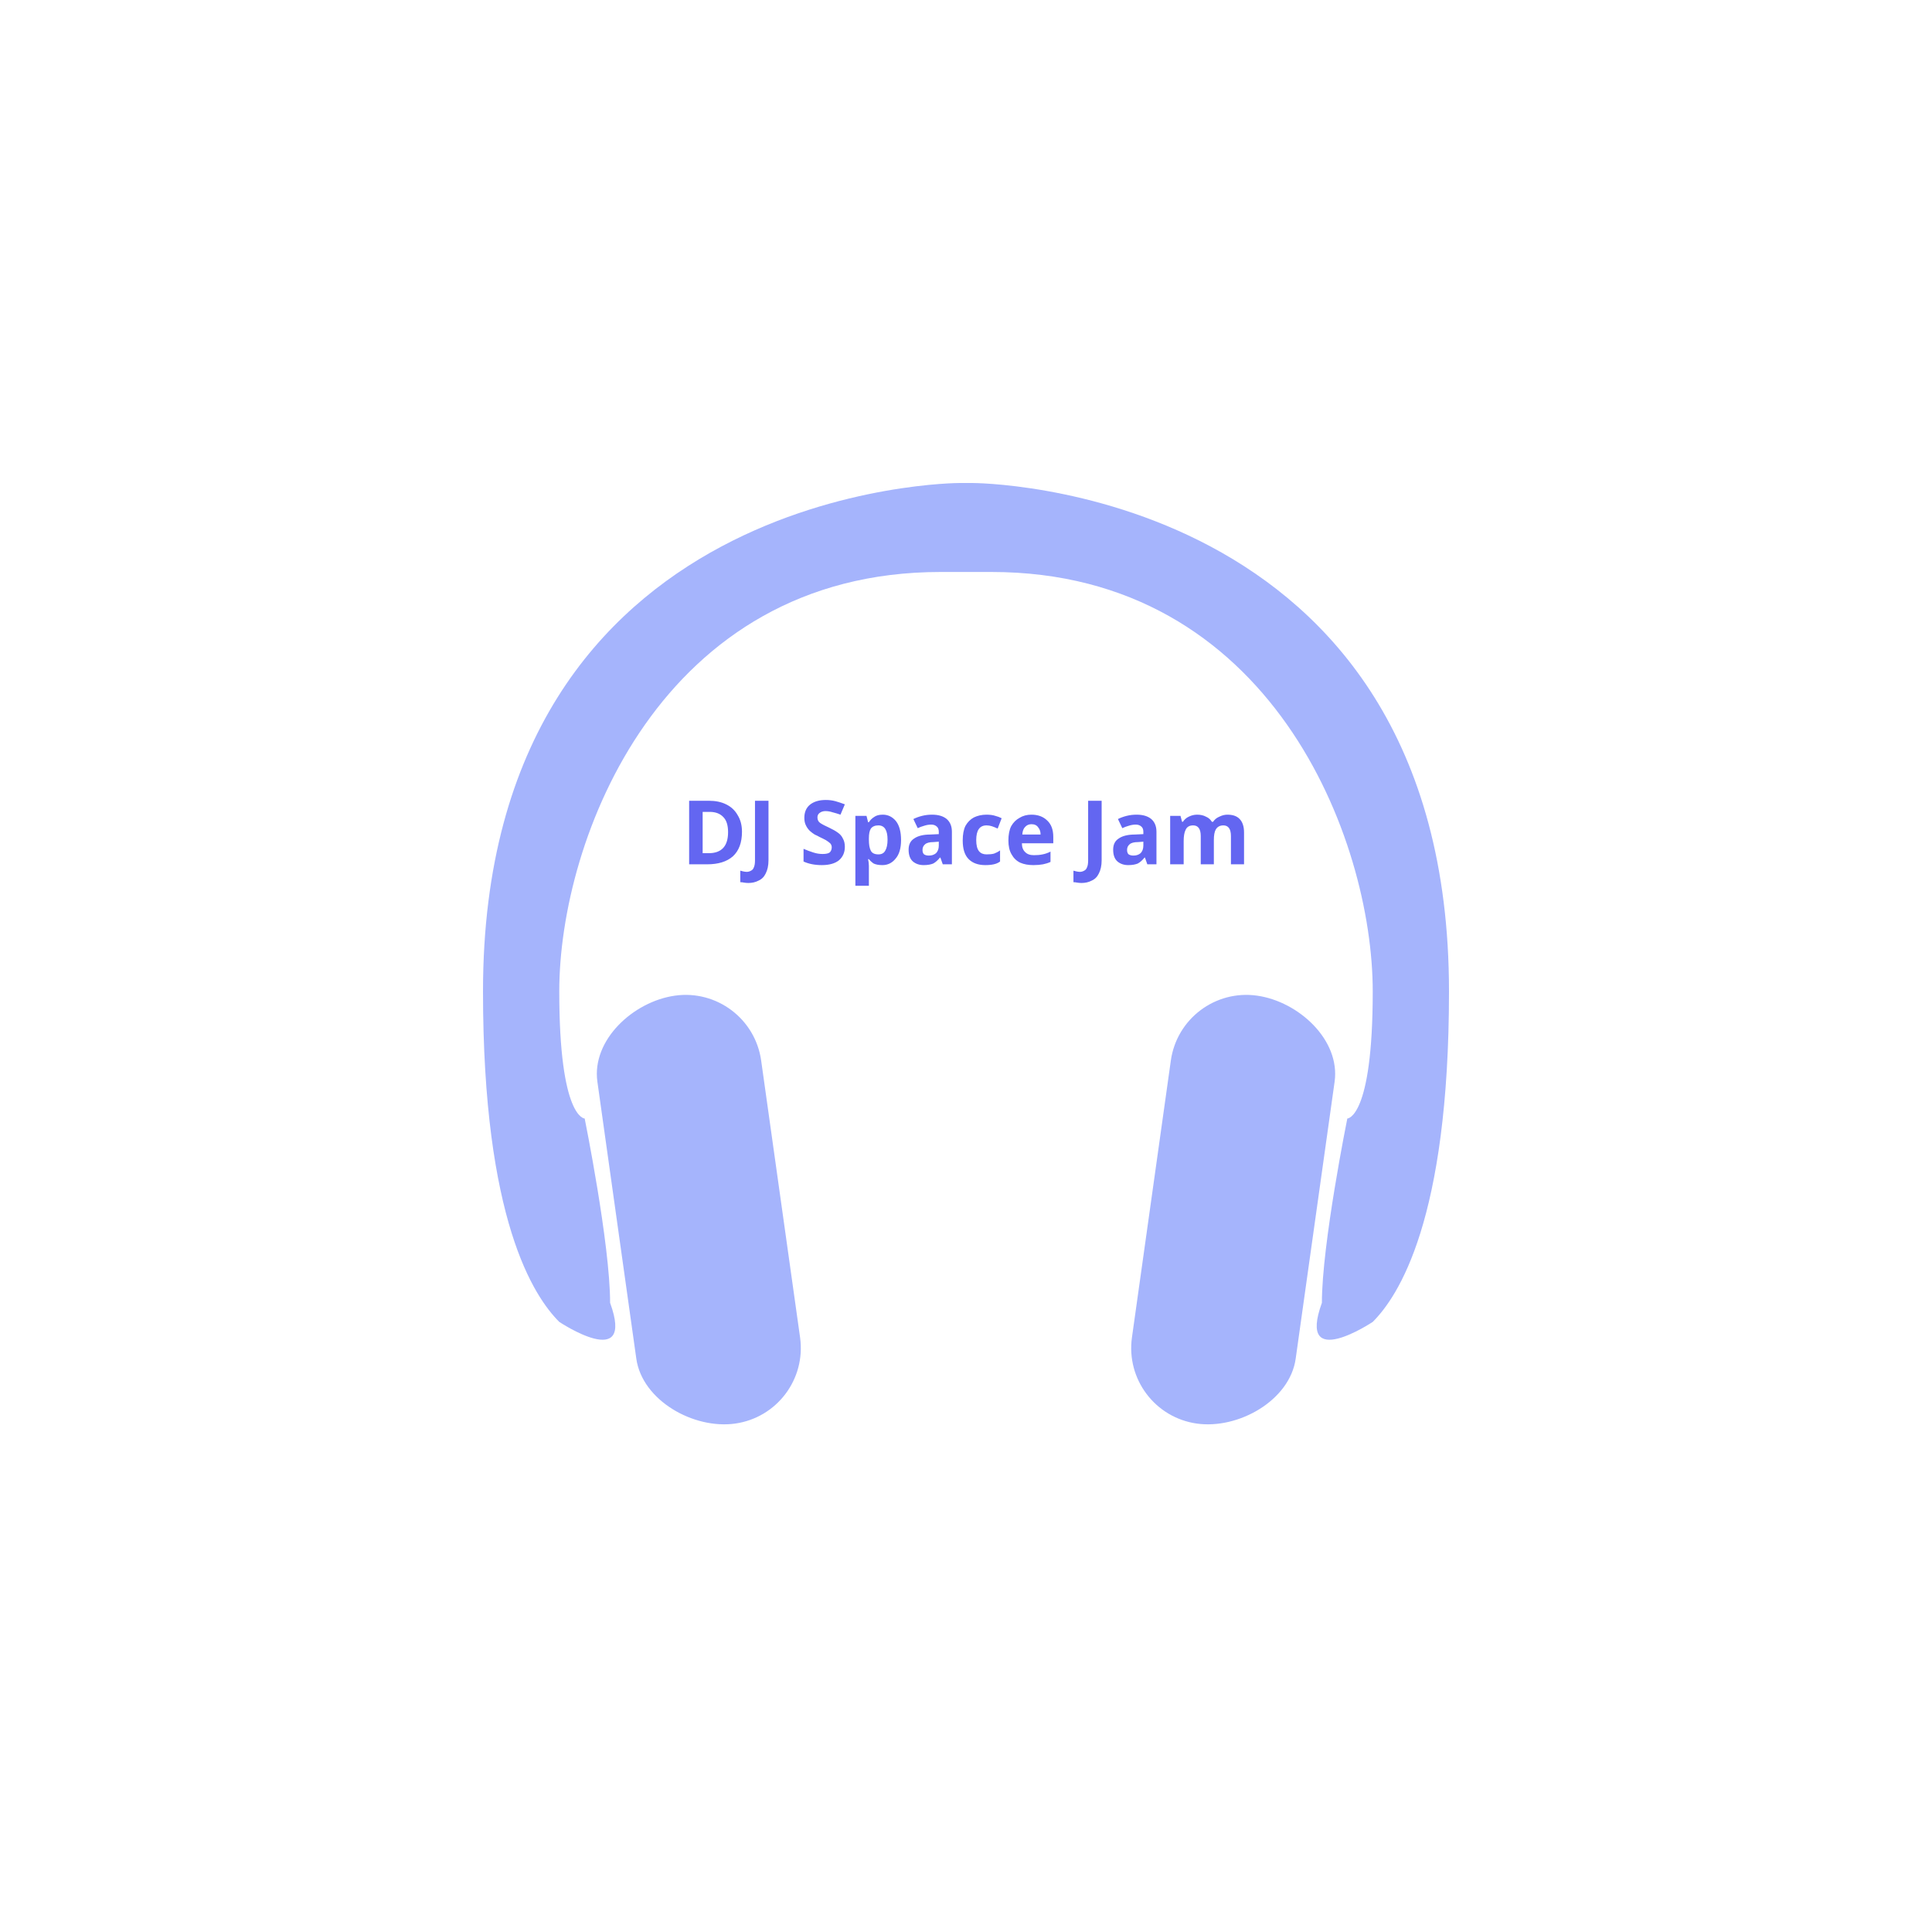
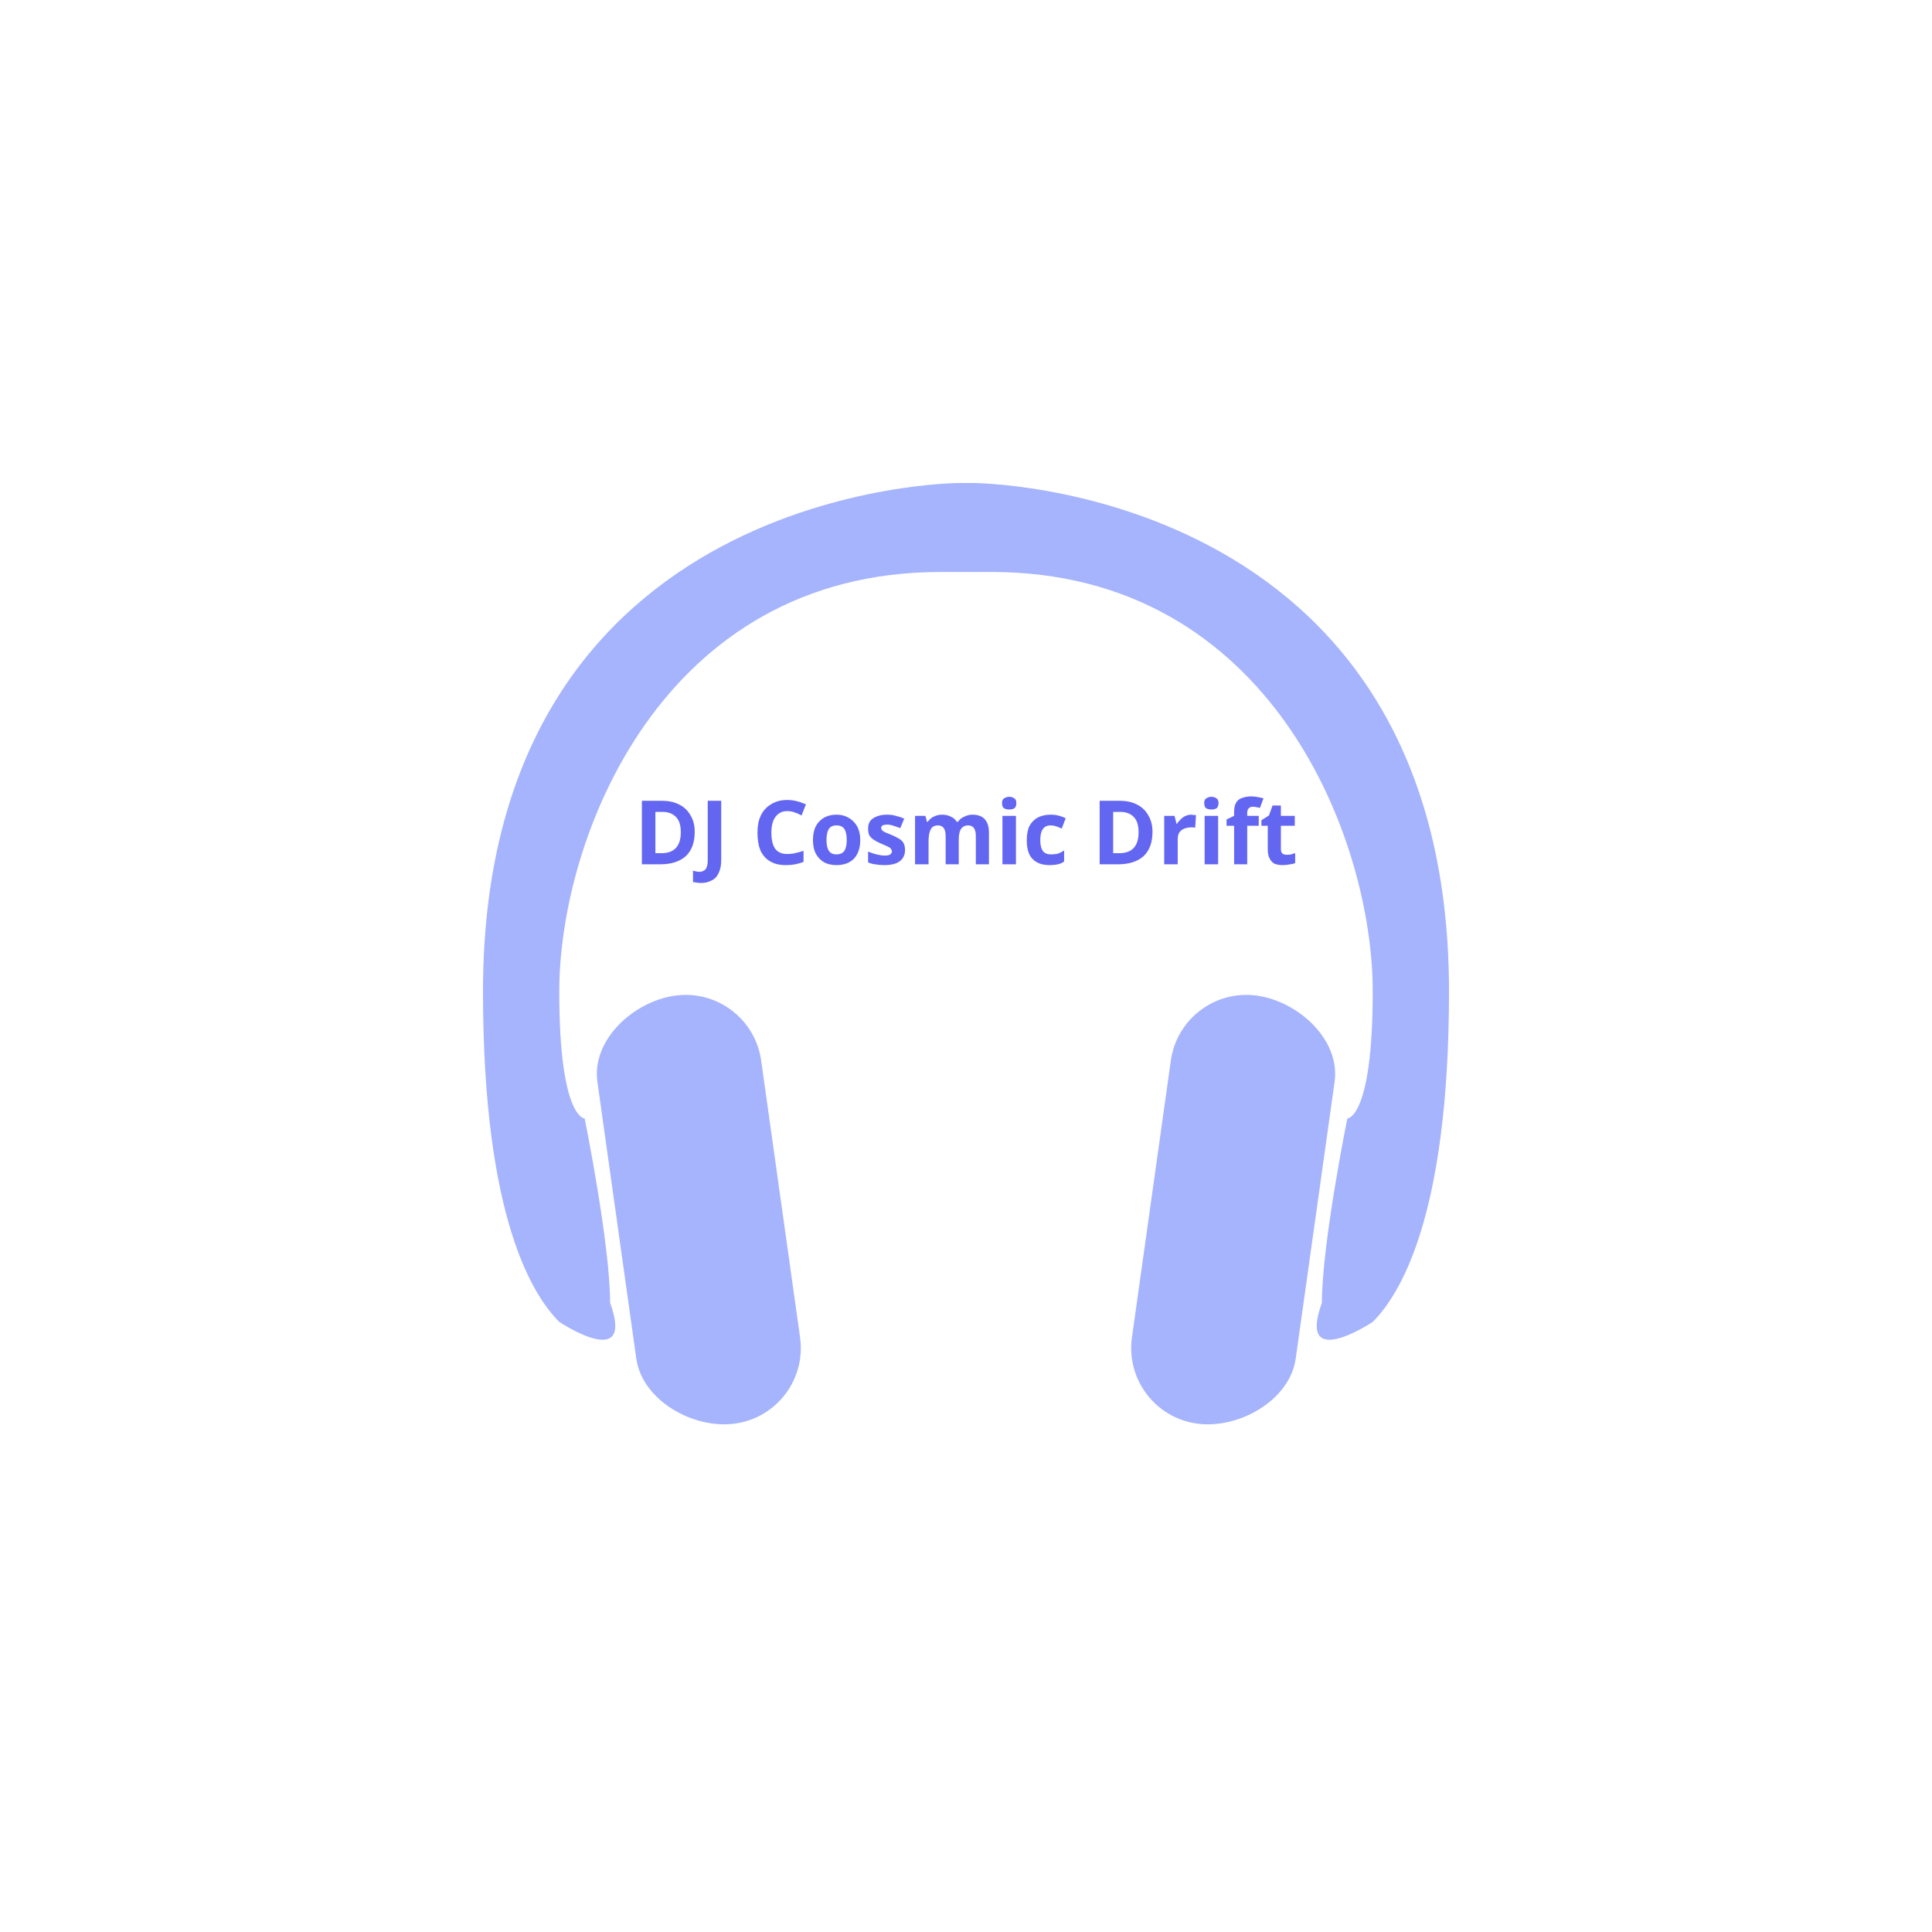
<svg xmlns="http://www.w3.org/2000/svg" viewBox="0 0 76 76" fill="none">
  <path fill="#a5b4fc" fill-opacity="1" stroke-linejoin="round" d="M 37.75,19L 38.25,19C 38.25,19 57,19 57,39C 57,48 55,51 54,52C 54,52 51,54 52,51.25C 52,48.936 53,44 53,44C 53,44 54,44 54,39C 54,33 50,22.5 39,22.5L 37,22.5C 26,22.5 22,33 22,39C 22,44 23,44 23,44C 23,44 24,48.936 24,51.25C 25,54 22,52 22,52C 21,51 19,48 19,39C 19,19 37.75,19 37.75,19 Z M 26.553,39.166C 28.194,38.935 29.711,40.078 29.942,41.719L 31.473,52.612C 31.703,54.252 30.56,55.769 28.919,56C 27.279,56.231 25.262,55.087 25.031,53.447L 23.5,42.554C 23.269,40.913 24.913,39.396 26.553,39.166 Z M 49.447,39.166C 51.087,39.396 52.731,40.913 52.5,42.554L 50.969,53.447C 50.739,55.087 48.721,56.231 47.081,56C 45.44,55.769 44.297,54.252 44.528,52.612L 46.058,41.719C 46.289,40.078 47.806,38.935 49.447,39.166 Z " />
  <text x="38" y="34" text-anchor="middle" font-size="3.5" font-weight="bold" fill="#6366f1" font-family="system-ui, sans-serif">
-     DJ Space Jam
+     DJ Cosmic Drift
  </text>
</svg>
